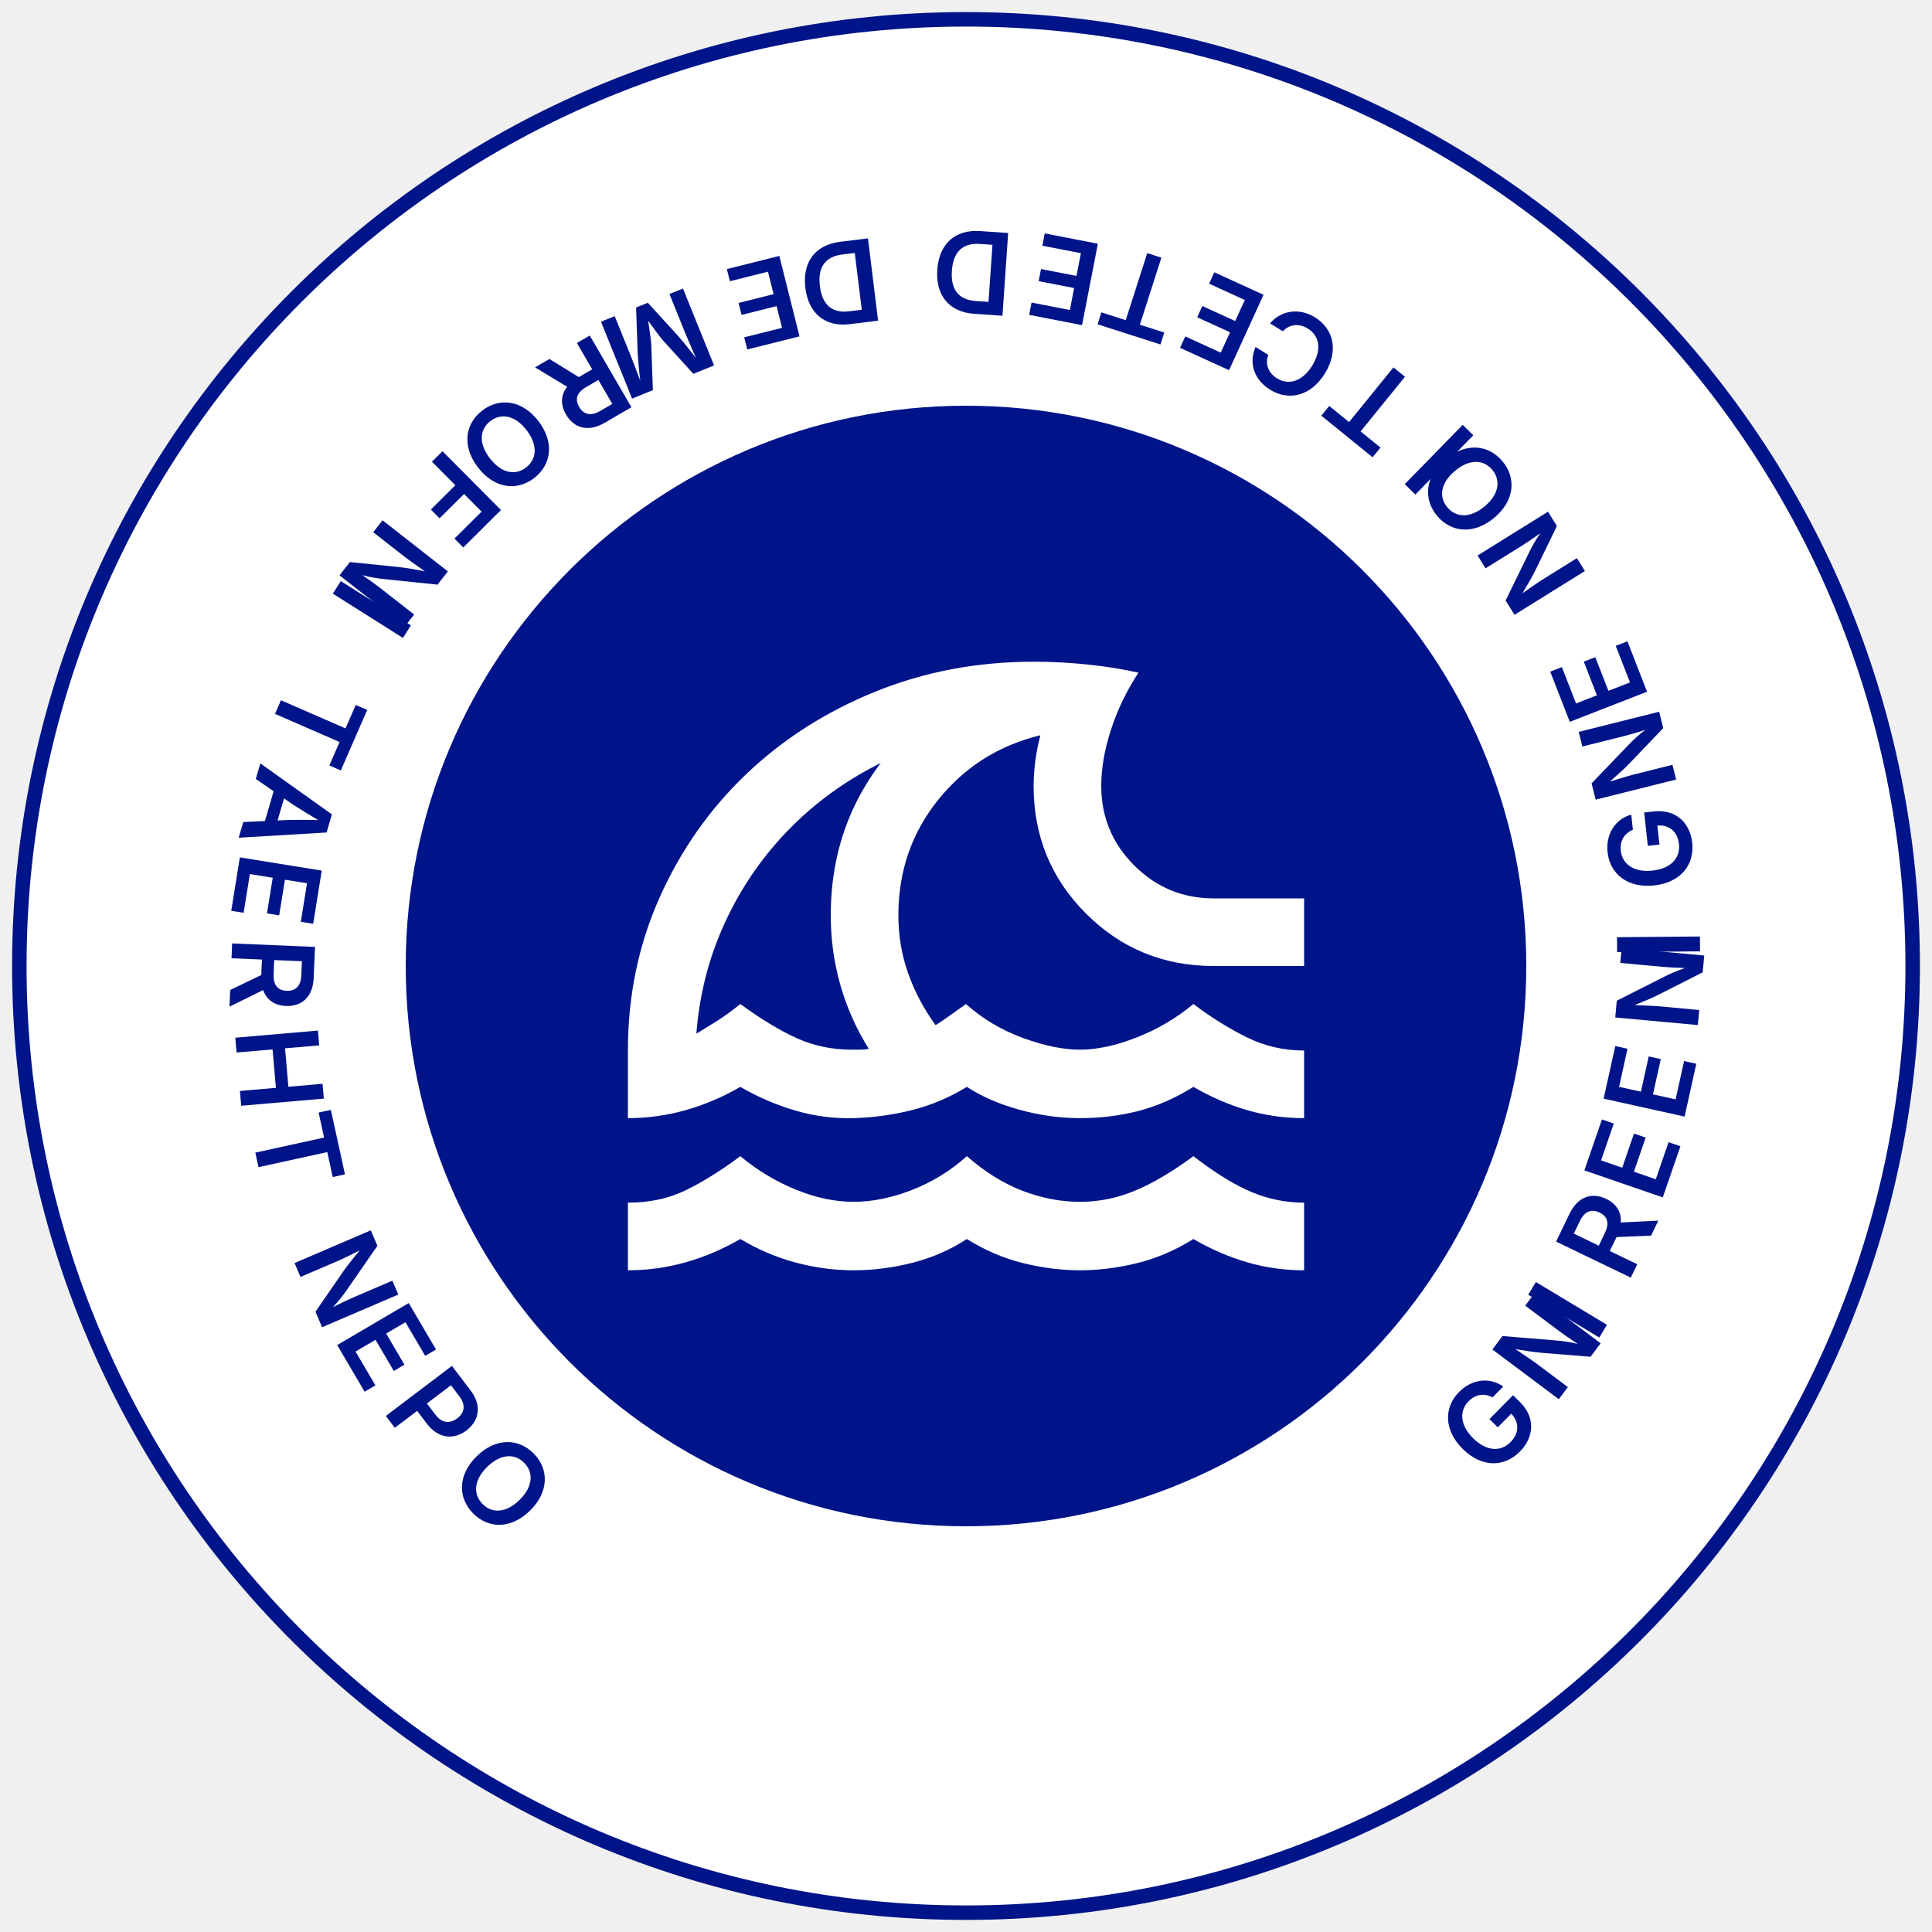
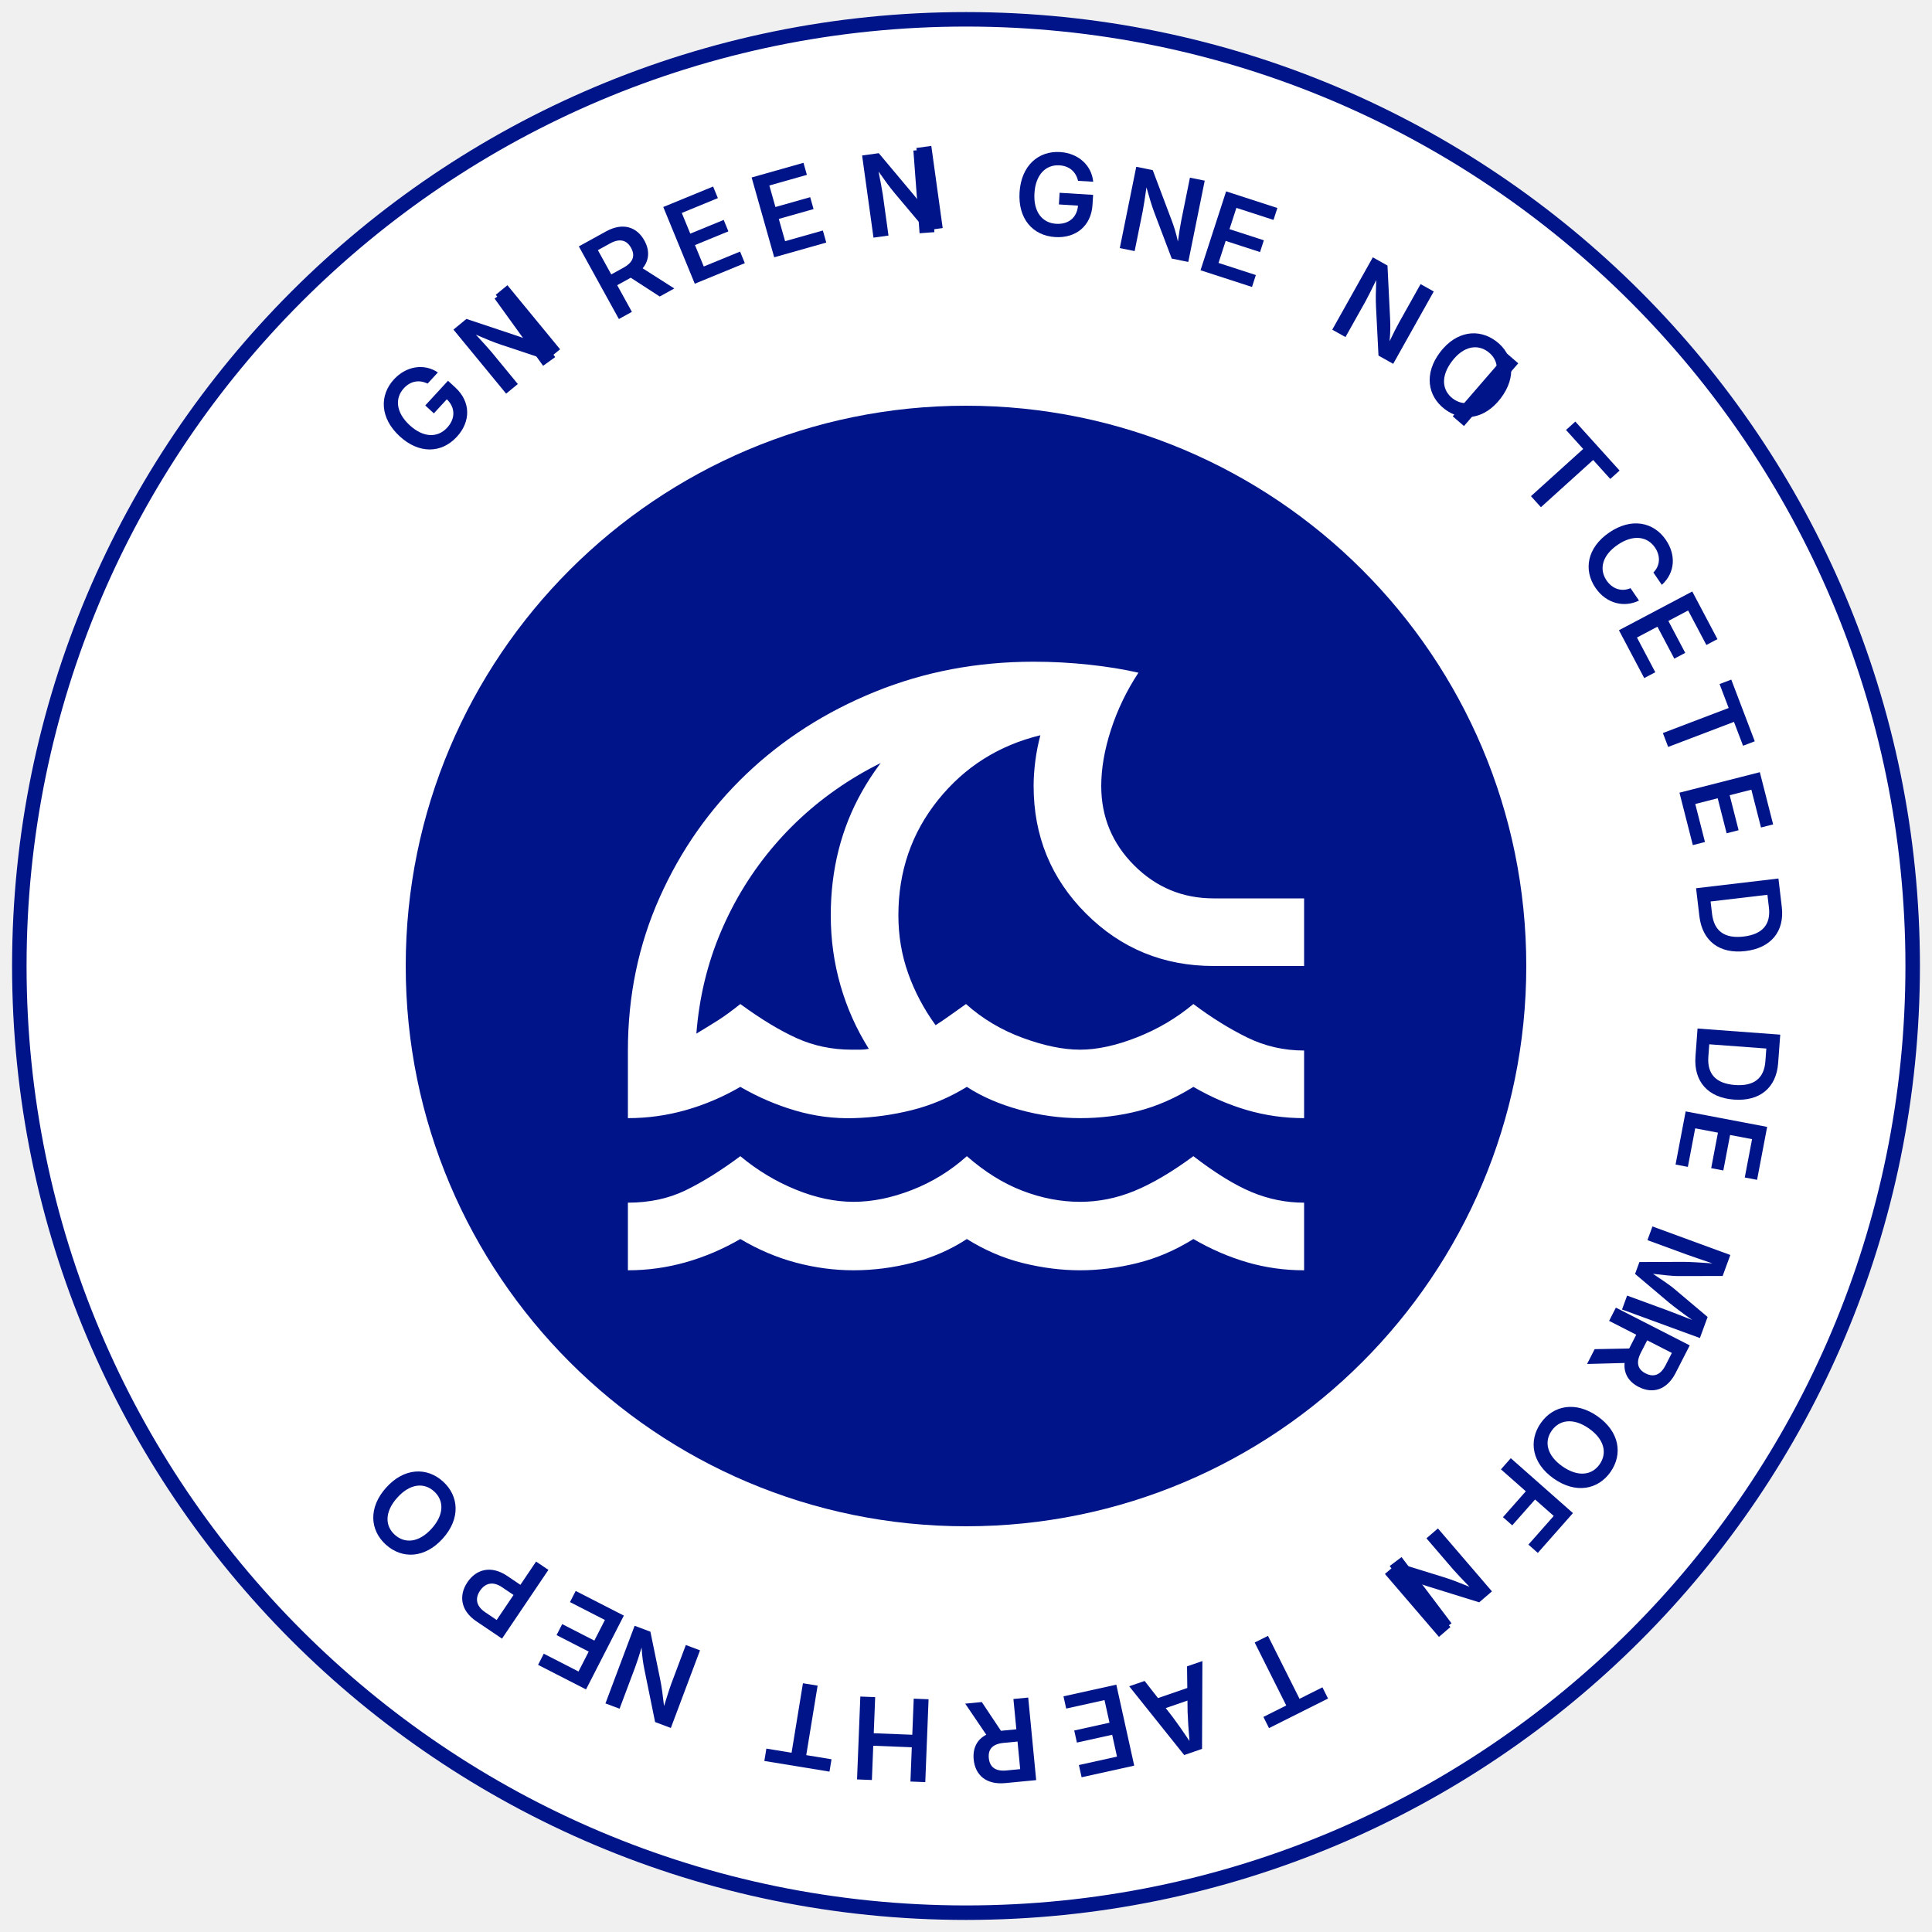
<svg xmlns="http://www.w3.org/2000/svg" viewBox="0 0 200 200" role="img">
  <circle cx="100" cy="100" r="98" fill="#ffffff" stroke="#001489" stroke-width="1.5" />
-   <path fill="#001489" transform="translate(45.8688,153.3462) rotate(45.4185) scale(0.005762,-0.005762)" d="M788 -20C1178 -20 1471 263 1471 744C1471 1226 1178 1510 788 1510C397 1510 103 1226 103 744C103 264 397 -20 788 -20ZM788 219C544 219 371 405 371 744C371 1085 544 1271 788 1271C1030 1271 1202 1086 1202 744C1202 404 1030 219 788 219Z" />
-   <path fill="#001489" transform="translate(39.4189,145.8904) rotate(52.856) scale(0.005762,-0.005762)" d="M150 0H417V504H703C1047 504 1232 711 1232 997C1232 1281 1050 1490 707 1490H150ZM417 724V1266H666C870 1266 959 1156 959 997C959 838 870 724 668 724Z" />
-   <path fill="#001489" transform="translate(34.4704,138.4952) rotate(59.568) scale(0.005762,-0.005762)" d="M150 0H1122V225H417V641H1066V863H417V1265H1118V1490H150Z" />
-   <path fill="#001489" transform="translate(30.1518,129.9539) rotate(66.7883) scale(0.005762,-0.005762)" d="M150 0H422V740C422 823 413 980 403 1164C503 970 559 864 637 739L1102 0H1405V1490H1134V708C1134 617 1140 466 1150 322C1085 471 1020 584 967 669L452 1490H150Z" />
-   <path fill="#001489" transform="translate(25.7607,116.2641) rotate(77.6431) scale(0.005762,-0.005762)" d="M83 1265H543V0H810V1265H1269V1490H83Z" />
-   <path fill="#001489" transform="translate(24.2839,106.5633) rotate(85.0458) scale(0.005762,-0.005762)" d="M150 0H417V649H1110V0H1377V1490H1110V874H417V1490H150Z" />
-   <path fill="#001489" transform="translate(24.0674,96.7992) rotate(92.4137) scale(0.005762,-0.005762)" d="M150 0H417V547H695L988 0H1287L964 592C1140 662 1232 811 1232 1013C1232 1297 1050 1490 707 1490H150ZM417 768V1266H666C869 1266 959 1172 959 1013C959 855 869 768 668 768Z" />
-   <path fill="#001489" transform="translate(24.9688,87.9035) rotate(99.1584) scale(0.005762,-0.005762)" d="M150 0H1122V225H417V641H1066V863H417V1265H1118V1490H150Z" />
-   <path fill="#001489" transform="translate(27.0316,78.7489) rotate(106.2375) scale(0.005762,-0.005762)" d="M50 0H342L464 369H1021L1148 0H1441L909 1490H570ZM535 584 598 774C639 907 684 1074 737 1282C792 1076 839 911 883 774L948 584Z" />
-   <path fill="#001489" transform="translate(30.3351,69.6223) rotate(113.5598) scale(0.005762,-0.005762)" d="M83 1265H543V0H810V1265H1269V1490H83Z" />
-   <path fill="#001489" transform="translate(35.738,59.4242) rotate(122.2688) scale(0.005762,-0.005762)" d="M417 1490H150V0H417Z" />
-   <path fill="#001489" transform="translate(40.1336,53.1811) rotate(128.0274) scale(0.005762,-0.005762)" d="M150 0H422V740C422 823 413 980 403 1164C503 970 559 864 637 739L1102 0H1405V1490H1134V708C1134 617 1140 466 1150 322C1085 471 1020 584 967 669L452 1490H150Z" />
-   <path fill="#001489" transform="translate(46.4191,46.1011) rotate(135.1695) scale(0.005762,-0.005762)" d="M150 0H417V596H1037V818H417V1265H1104V1490H150Z" />
-   <path fill="#001489" transform="translate(53.5795,39.8242) rotate(142.3529) scale(0.005762,-0.005762)" d="M788 -20C1178 -20 1471 263 1471 744C1471 1226 1178 1510 788 1510C397 1510 103 1226 103 744C103 264 397 -20 788 -20ZM788 219C544 219 371 405 371 744C371 1085 544 1271 788 1271C1030 1271 1202 1086 1202 744C1202 404 1030 219 788 219Z" />
-   <path fill="#001489" transform="translate(61.7967,34.2998) rotate(149.8229) scale(0.005762,-0.005762)" d="M150 0H417V547H695L988 0H1287L964 592C1140 662 1232 811 1232 1013C1232 1297 1050 1490 707 1490H150ZM417 768V1266H666C869 1266 959 1172 959 1013C959 855 869 768 668 768Z" />
-   <path fill="#001489" transform="translate(71.5017,29.5454) rotate(157.9771) scale(0.005762,-0.005762)" d="M150 0H412V752C412 865 406 1071 402 1240C457 1048 517 849 552 752L831 0H1058L1333 752C1368 852 1431 1057 1482 1248C1479 1071 1473 863 1473 752V0H1739V1490H1336L1056 721C1027 632 981 448 946 301C912 450 865 633 835 721L552 1490H150Z" />
-   <path fill="#001489" transform="translate(81.5145,26.2824) rotate(165.9227) scale(0.005762,-0.005762)" d="M150 0H1122V225H417V641H1066V863H417V1265H1118V1490H150Z" />
-   <path fill="#001489" transform="translate(90.7089,24.5701) rotate(172.9779) scale(0.005762,-0.005762)" d="M654 0C1108 0 1375 281 1375 747C1375 1210 1108 1490 664 1490H150V0ZM417 231V1259H648C953 1259 1112 1088 1112 747C1112 403 953 231 641 231Z" />
-   <path fill="#001489" transform="translate(105.2267,24.1799) rotate(183.9435) scale(0.005762,-0.005762)" d="M654 0C1108 0 1375 281 1375 747C1375 1210 1108 1490 664 1490H150V0ZM417 231V1259H648C953 1259 1112 1088 1112 747C1112 403 953 231 641 231Z" />
-   <path fill="#001489" transform="translate(114.4998,25.396) rotate(190.9987) scale(0.005762,-0.005762)" d="M150 0H1122V225H417V641H1066V863H417V1265H1118V1490H150Z" />
-   <path fill="#001489" transform="translate(123.2052,27.6293) rotate(197.7781) scale(0.005762,-0.005762)" d="M83 1265H543V0H810V1265H1269V1490H83Z" />
-   <path fill="#001489" transform="translate(131.5861,30.8746) rotate(204.5575) scale(0.005762,-0.005762)" d="M150 0H1122V225H417V641H1066V863H417V1265H1118V1490H150Z" />
-   <path fill="#001489" transform="translate(139.9108,35.3229) rotate(211.6779) scale(0.005762,-0.005762)" d="M785 -20C1137 -20 1373 211 1414 496H1144C1110 320 966 219 788 219C546 219 371 402 371 744C371 1082 545 1271 789 1271C967 1271 1111 1170 1144 994H1413C1366 1320 1112 1510 785 1510C396 1510 103 1226 103 744C103 264 393 -20 785 -20Z" />
-   <path fill="#001489" transform="translate(147.8711,40.9715) rotate(219.0415) scale(0.005762,-0.005762)" d="M83 1265H543V0H810V1265H1269V1490H83Z" />
-   <path fill="#001489" transform="translate(153.1357,45.6622) rotate(224.3592) scale(0.005762,-0.005762)" d="M417 1490H150V0H417Z" />
-   <path fill="#001489" transform="translate(158.3548,51.31) rotate(230.1591) scale(0.005762,-0.005762)" d="M788 -20C1178 -20 1471 263 1471 744C1471 1226 1178 1510 788 1510C397 1510 103 1226 103 744C103 264 397 -20 788 -20ZM788 219C544 219 371 405 371 744C371 1085 544 1271 788 1271C1030 1271 1202 1086 1202 744C1202 404 1030 219 788 219Z" />
-   <path fill="#001489" transform="translate(164.5252,59.844) rotate(238.1047) scale(0.005762,-0.005762)" d="M150 0H422V740C422 823 413 980 403 1164C503 970 559 864 637 739L1102 0H1405V1490H1134V708C1134 617 1140 466 1150 322C1085 471 1020 584 967 669L452 1490H150Z" />
-   <path fill="#001489" transform="translate(170.8164,72.413) rotate(248.7163) scale(0.005762,-0.005762)" d="M150 0H1122V225H417V641H1066V863H417V1265H1118V1490H150Z" />
-   <path fill="#001489" transform="translate(173.7221,81.5323) rotate(255.9366) scale(0.005762,-0.005762)" d="M150 0H422V740C422 823 413 980 403 1164C503 970 559 864 637 739L1102 0H1405V1490H1134V708C1134 617 1140 466 1150 322C1085 471 1020 584 967 669L452 1490H150Z" />
-   <path fill="#001489" transform="translate(175.5548,91.7859) rotate(263.7953) scale(0.005762,-0.005762)" d="M793 -20C1161 -20 1425 217 1425 600V779H822V569H1166C1161 355 1018 219 794 219C543 219 371 408 371 745C371 1083 547 1271 788 1271C969 1271 1091 1173 1139 1014H1412C1366 1307 1113 1510 785 1510C395 1510 103 1223 103 743C103 272 382 -20 793 -20Z" />
-   <path fill="#001489" transform="translate(175.9972,99.3479) rotate(269.5083) scale(0.005762,-0.005762)" d="M417 1490H150V0H417Z" />
-   <path fill="#001489" transform="translate(175.6791,106.9765) rotate(-84.733) scale(0.005762,-0.005762)" d="M150 0H422V740C422 823 413 980 403 1164C503 970 559 864 637 739L1102 0H1405V1490H1134V708C1134 617 1140 466 1150 322C1085 471 1020 584 967 669L452 1490H150Z" />
-   <path fill="#001489" transform="translate(174.2022,116.4329) rotate(-77.5128) scale(0.005762,-0.005762)" d="M150 0H1122V225H417V641H1066V863H417V1265H1118V1490H150Z" />
-   <path fill="#001489" transform="translate(171.8493,124.7725) rotate(-70.9766) scale(0.005762,-0.005762)" d="M150 0H1122V225H417V641H1066V863H417V1265H1118V1490H150Z" />
-   <path fill="#001489" transform="translate(168.4427,133.0393) rotate(-64.232) scale(0.005762,-0.005762)" d="M150 0H417V547H695L988 0H1287L964 592C1140 662 1232 811 1232 1013C1232 1297 1050 1490 707 1490H150ZM417 768V1266H666C869 1266 959 1172 959 1013C959 855 869 768 668 768Z" />
-   <path fill="#001489" transform="translate(165.1099,139.2008) rotate(-58.949) scale(0.005762,-0.005762)" d="M417 1490H150V0H417Z" />
-   <path fill="#001489" transform="translate(160.848,145.536) rotate(-53.1904) scale(0.005762,-0.005762)" d="M150 0H422V740C422 823 413 980 403 1164C503 970 559 864 637 739L1102 0H1405V1490H1134V708C1134 617 1140 466 1150 322C1085 471 1020 584 967 669L452 1490H150Z" />
-   <path fill="#001489" transform="translate(154.0503,153.4282) rotate(-45.3316) scale(0.005762,-0.005762)" d="M793 -20C1161 -20 1425 217 1425 600V779H822V569H1166C1161 355 1018 219 794 219C543 219 371 408 371 745C371 1083 547 1271 788 1271C969 1271 1091 1173 1139 1014H1412C1366 1307 1113 1510 785 1510C395 1510 103 1223 103 743C103 272 382 -20 793 -20Z" />
+   <path fill="#001489" transform="translate(49.1461,156.479) rotate(-138) scale(0.005762,-0.005762)" d="M788 -20C1178 -20 1471 263 1471 744C1471 1226 1178 1510 788 1510C397 1510 103 1226 103 744C103 264 397 -20 788 -20ZM788 219C544 219 371 405 371 744C371 1085 544 1271 788 1271C1030 1271 1202 1086 1202 744C1202 404 1030 219 788 219Z" />
+   <path fill="#001489" transform="translate(57.487,162.9972) rotate(-145.9869) scale(0.005762,-0.005762)" d="M150 0H417V504H703C1047 504 1232 711 1232 997C1232 1281 1050 1490 707 1490H150ZM417 724V1266H666C870 1266 959 1156 959 997C959 838 870 724 668 724Z" />
+   <path fill="#001489" transform="translate(65.349,167.641) rotate(-152.8749) scale(0.005762,-0.005762)" d="M150 0H1122V225H417V641H1066V863H417V1265H1118V1490H150Z" />
+   <path fill="#001489" transform="translate(73.2737,171.1457) rotate(-159.411) scale(0.005762,-0.005762)" d="M150 0H422V740C422 823 413 980 403 1164C503 970 559 864 637 739L1102 0H1405V1490H1134V708C1134 617 1140 466 1150 322C1085 471 1020 584 967 669L452 1490H150Z" />
+   <path fill="#001489" transform="translate(87.7269,175.0025) rotate(-170.7067) scale(0.005762,-0.005762)" d="M83 1265H543V0H810V1265H1269V1490H83Z" />
+   <path fill="#001489" transform="translate(96.9889,175.9403) rotate(-177.7294) scale(0.005762,-0.005762)" d="M150 0H417V649H1110V0H1377V1490H1110V874H417V1490H150Z" />
+   <path fill="#001489" transform="translate(107.3003,175.6486) rotate(174.4879) scale(0.005762,-0.005762)" d="M150 0H417V547H695L988 0H1287L964 592C1140 662 1232 811 1232 1013C1232 1297 1050 1490 707 1490H150ZM417 768V1266H666C869 1266 959 1172 959 1013C959 855 869 768 668 768Z" />
+   <path fill="#001489" transform="translate(116.4044,174.2085) rotate(167.5347) scale(0.005762,-0.005762)" d="M150 0H1122V225H417V641H1066V863H417V1265H1118V1490H150Z" />
+   <path fill="#001489" transform="translate(124.7449,171.8588) rotate(160.9986) scale(0.005762,-0.005762)" d="M50 0H342L464 369H1021L1148 0H1441L909 1490H570ZM535 584 598 774C639 907 684 1074 737 1282C792 1076 839 911 883 774L948 584Z" />
+   <path fill="#001489" transform="translate(134.0575,167.9418) rotate(153.3765) scale(0.005762,-0.005762)" d="M83 1265H543V0H810V1265H1269V1490H83Z" />
+   <path fill="#001489" transform="translate(145.7775,160.6664) rotate(142.9626) scale(0.005762,-0.005762)" d="M417 1490H150V0H417Z" />
+   <path fill="#001489" transform="translate(149.5094,157.6613) rotate(139.3498) scale(0.005762,-0.005762)" d="M150 0H422V740C422 823 413 980 403 1164C503 970 559 864 637 739L1102 0H1405V1490H1134V708C1134 617 1140 466 1150 322C1085 471 1020 584 967 669L452 1490H150Z" />
+   <path fill="#001489" transform="translate(156.9686,150.3049) rotate(131.4454) scale(0.005762,-0.005762)" d="M150 0H417V596H1037V818H417V1265H1104V1490H150Z" />
+   <path fill="#001489" transform="translate(162.2056,143.6631) rotate(125.0656) scale(0.005762,-0.005762)" d="M788 -20C1178 -20 1471 263 1471 744C1471 1226 1178 1510 788 1510C397 1510 103 1226 103 744C103 264 397 -20 788 -20ZM788 219C544 219 371 405 371 744C371 1085 544 1271 788 1271C1030 1271 1202 1086 1202 744C1202 404 1030 219 788 219Z" />
+   <path fill="#001489" transform="translate(167.669,134.5963) rotate(117.0787) scale(0.005762,-0.005762)" d="M150 0H417V547H695L988 0H1287L964 592C1140 662 1232 811 1232 1013C1232 1297 1050 1490 707 1490H150ZM417 768V1266H666C869 1266 959 1172 959 1013C959 855 869 768 668 768Z" />
+   <path fill="#001489" transform="translate(171.3595,126.15) rotate(110.1256) scale(0.005762,-0.005762)" d="M150 0H412V752C412 865 406 1071 402 1240C457 1048 517 849 552 752L831 0H1058L1333 752C1368 852 1431 1057 1482 1248C1479 1071 1473 863 1473 752V0H1739V1490H1336L1056 721C1027 632 981 448 946 301C912 450 865 633 835 721L552 1490H150Z" />
+   <path fill="#001489" transform="translate(174.6612,114.2024) rotate(100.7704) scale(0.005762,-0.005762)" d="M150 0H1122V225H417V641H1066V863H417V1265H1118V1490H150Z" />
+   <path fill="#001489" transform="translate(175.7926,105.6114) rotate(94.2342) scale(0.005762,-0.005762)" d="M654 0C1108 0 1375 281 1375 747C1375 1210 1108 1490 664 1490H150V0ZM417 231V1259H648C953 1259 1112 1088 1112 747C1112 403 953 231 641 231Z" />
+   <path fill="#001489" transform="translate(175.4761,91.0917) rotate(83.2687) scale(0.005762,-0.005762)" d="M654 0C1108 0 1375 281 1375 747C1375 1210 1108 1490 664 1490H150V0ZM417 231V1259H648C953 1259 1112 1088 1112 747C1112 403 953 231 641 231Z" />
+   <path fill="#001489" transform="translate(173.6434,81.2209) rotate(75.6944) scale(0.005762,-0.005762)" d="M150 0H1122V225H417V641H1066V863H417V1265H1118V1490H150Z" />
+   <path fill="#001489" transform="translate(171.0271,72.9601) rotate(69.1582) scale(0.005762,-0.005762)" d="M83 1265H543V0H810V1265H1269V1490H83Z" />
+   <path fill="#001489" transform="translate(167.1883,64.4791) rotate(62.1356) scale(0.005762,-0.005762)" d="M150 0H1122V225H417V641H1066V863H417V1265H1118V1490H150Z" />
+   <path fill="#001489" transform="translate(162.7082,57.0619) rotate(55.5995) scale(0.005762,-0.005762)" d="M785 -20C1137 -20 1373 211 1414 496H1144C1110 320 966 219 788 219C546 219 371 402 371 744C371 1082 545 1271 789 1271C967 1271 1111 1170 1144 994H1413C1366 1320 1112 1510 785 1510C396 1510 103 1226 103 744C103 264 393 -20 785 -20Z" />
+   <path fill="#001489" transform="translate(156.3856,49.0425) rotate(47.8949) scale(0.005762,-0.005762)" d="M83 1265H543V0H810V1265H1269V1490H83Z" />
+   <path fill="#001489" transform="translate(149.7325,42.531) rotate(40.8723) scale(0.005762,-0.005762)" d="M417 1490H150V0H417Z" />
+   <path fill="#001489" transform="translate(146.0123,39.5114) rotate(37.2594) scale(0.005762,-0.005762)" d="M788 -20C1178 -20 1471 263 1471 744C1471 1226 1178 1510 788 1510C397 1510 103 1226 103 744C103 264 397 -20 788 -20ZM788 219C544 219 371 405 371 744C371 1085 544 1271 788 1271C1030 1271 1202 1086 1202 744C1202 404 1030 219 788 219Z" />
+   <path fill="#001489" transform="translate(137.1613,33.7049) rotate(29.2725) scale(0.005762,-0.005762)" d="M150 0H422V740C422 823 413 980 403 1164C503 970 559 864 637 739L1102 0H1405V1490H1134V708C1134 617 1140 466 1150 322C1085 471 1020 584 967 669L452 1490H150Z" />
+   <path fill="#001489" transform="translate(123.456,27.7102) rotate(17.9768) scale(0.005762,-0.005762)" d="M150 0H1122V225H417V641H1066V863H417V1265H1118V1490H150Z" />
+   <path fill="#001489" transform="translate(115.0749,25.5101) rotate(11.4407) scale(0.005762,-0.005762)" d="M150 0H422V740C422 823 413 980 403 1164C503 970 559 864 637 739L1102 0H1405V1490H1134V708C1134 617 1140 466 1150 322C1085 471 1020 584 967 669L452 1490H150Z" />
+   <path fill="#001489" transform="translate(104.6877,24.1447) rotate(3.5363) scale(0.005762,-0.005762)" d="M793 -20C1161 -20 1425 217 1425 600V779H822V569H1166C1161 355 1018 219 794 219C543 219 371 408 371 745C371 1083 547 1271 788 1271C969 1271 1091 1173 1139 1014H1412C1366 1307 1113 1510 785 1510C395 1510 103 1223 103 743C103 272 382 -20 793 -20Z" />
+   <path fill="#001489" transform="translate(94.3322,24.2116) rotate(-4.2769) scale(0.005762,-0.005762)" d="M417 1490H150V0H417Z" />
+   <path fill="#001489" transform="translate(89.5677,24.7194) rotate(-7.8897) scale(0.005762,-0.005762)" d="M150 0H422V740C422 823 413 980 403 1164C503 970 559 864 637 739L1102 0H1405V1490H1134V708C1134 617 1140 466 1150 322C1085 471 1020 584 967 669L452 1490H150Z" />
+   <path fill="#001489" transform="translate(79.3142,26.8693) rotate(-15.7941) scale(0.005762,-0.005762)" d="M150 0H1122V225H417V641H1066V863H417V1265H1118V1490H150Z" />
+   <path fill="#001489" transform="translate(71.1242,29.6993) rotate(-22.3303) scale(0.005762,-0.005762)" d="M150 0H1122V225H417V641H1066V863H417V1265H1118V1490H150Z" />
+   <path fill="#001489" transform="translate(63.3096,33.4432) rotate(-28.8664) scale(0.005762,-0.005762)" d="M150 0H417V547H695L988 0H1287L964 592C1140 662 1232 811 1232 1013C1232 1297 1050 1490 707 1490H150ZM417 768V1266H666C869 1266 959 1172 959 1013C959 855 869 768 668 768Z" />
+   <path fill="#001489" transform="translate(55.5222,38.3743) rotate(-35.8195) scale(0.005762,-0.005762)" d="M417 1490H150V0H417Z" />
+   <path fill="#001489" transform="translate(51.7273,41.2995) rotate(-39.4323) scale(0.005762,-0.005762)" d="M150 0H422V740C422 823 413 980 403 1164C503 970 559 864 637 739L1102 0H1405V1490H1134V708C1134 617 1140 466 1150 322C1085 471 1020 584 967 669L452 1490H150Z" />
+   <path fill="#001489" transform="translate(44.1134,48.4957) rotate(-47.3367) scale(0.005762,-0.005762)" d="M793 -20C1161 -20 1425 217 1425 600V779H822V569H1166C1161 355 1018 219 794 219C543 219 371 408 371 745C371 1083 547 1271 788 1271C969 1271 1091 1173 1139 1014H1412C1366 1307 1113 1510 785 1510C395 1510 103 1223 103 743C103 272 382 -20 793 -20Z" />
  <circle cx="100" cy="100" r="58" fill="#001489" />
  <svg x="58.0" y="58.0" width="84" height="84" viewBox="0 -960 960 960">
    <path fill="#ffffff" d="M80-120v-80q38 0 68-14.5t65-40.5q30 25 65.5 39.5T347-201q33 0 69-14t65-40q32 28 66 41t68 13q33 0 64.5-13t69.5-41q39 30 69 42.5t62 12.5v80q-35 0-67.5-9.5T749-157q-32 20-66.5 28.5T615-120q-33 0-67.5-8.5T481-157q-29 19-64 28t-70 9q-34 0-68-9t-66-28q-31 18-64.5 27.5T80-120Zm0-180v-80q0-97 37.5-181T220-707q65-62 152.5-97.5T560-840q33 0 65.5 3.5T684-827q-21 32-32.5 67.5T640-693q0 55 39 94t94 39h107v80H773q-89 0-151-62t-62-151q0-14 2-29.5t6-30.5q-74 18-121 76.5T400-540q0 36 11.5 68.5T444-410q8-5 17-11.5t19-13.5q29 26 67 40t68 14q30 0 67-14.5t67-39.5q32 24 63.5 39.5T880-380v80q-35 0-67.5-9.5T749-337q-32 20-65 28.5t-69 8.5q-36 0-72-10t-62-27q-31 19-65 27.5t-69 9.5q-35 1-69-9t-65-28q-31 18-64.5 27.5T80-300Zm265-81h10q5 0 10-1-22-35-33.5-75T320-540q0-81 37-146.5T460-794v44q-62 16-114.5 48.5t-92 78.5Q214-577 190-520.5T161-400q15-9 26-16t26-19q37 27 67 40.5t65 13.5Zm-75-168Z" />
  </svg>
</svg>
